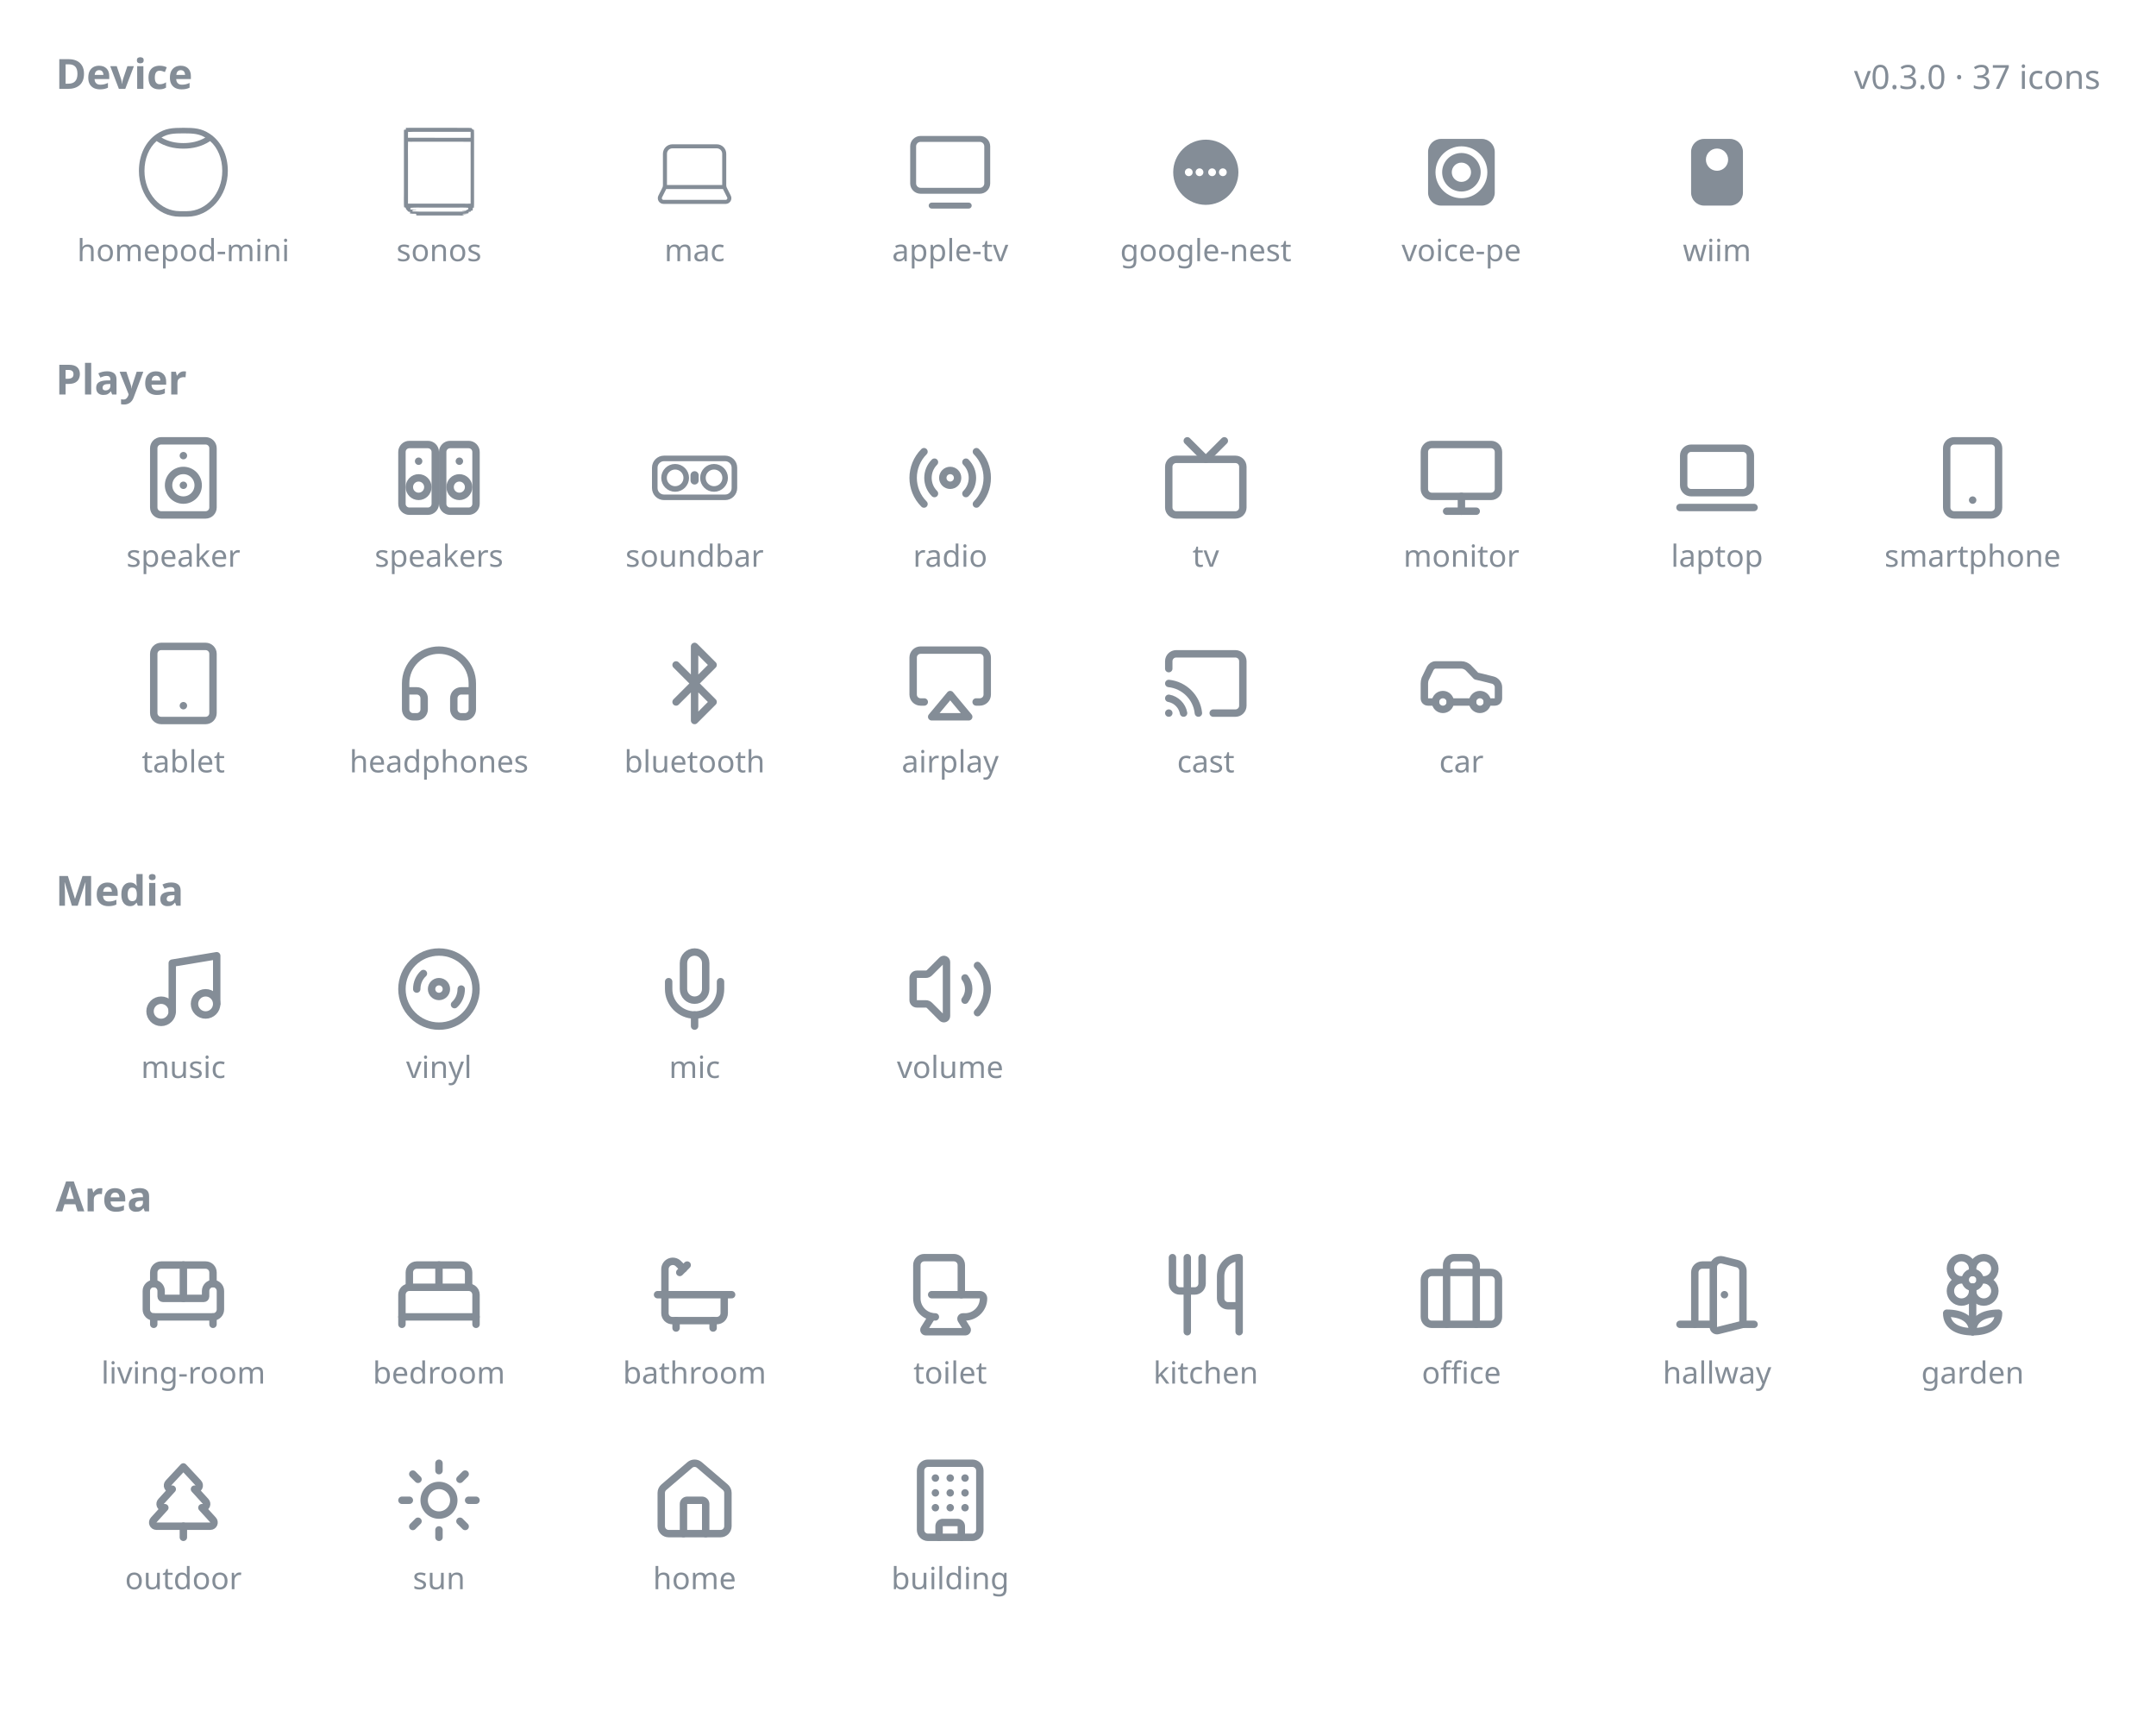
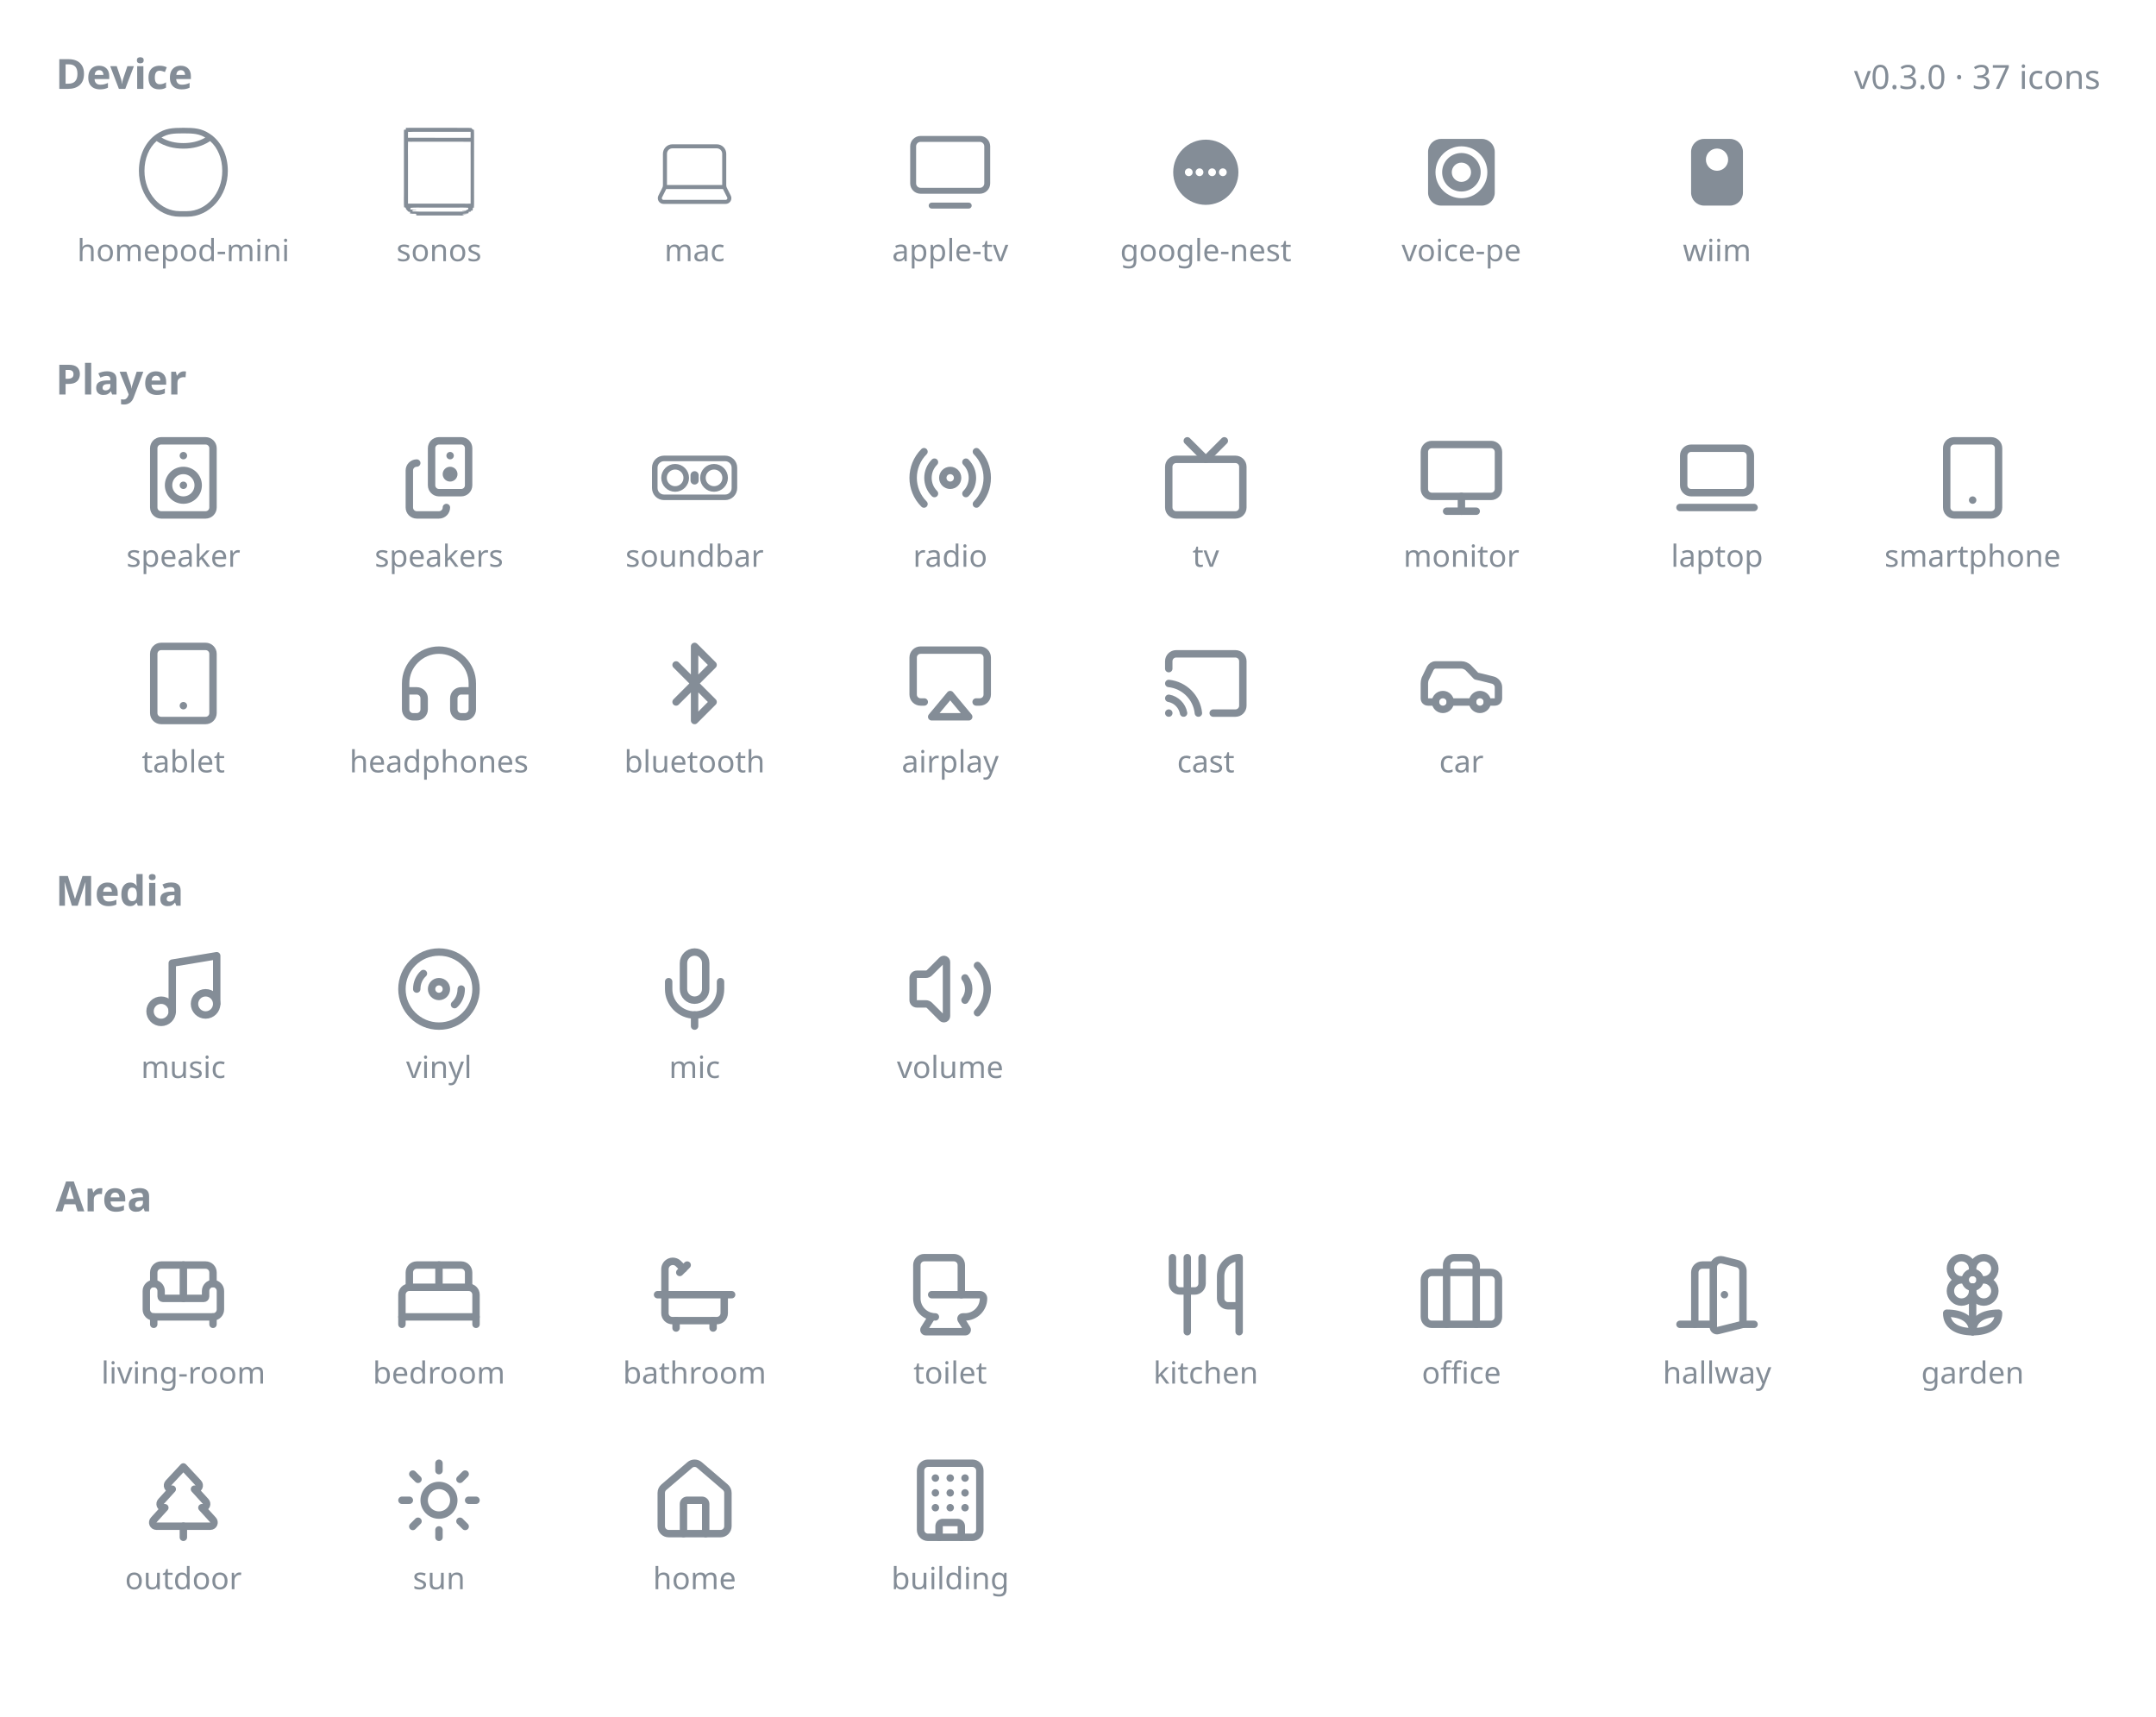
<svg xmlns="http://www.w3.org/2000/svg" width="776" height="618" viewBox="0 0 776 618" font-family="system-ui, sans-serif">
  <style>
  text { fill: #848d97; }
  .h { font-size: 15px; font-weight: 600; }
  .l { font-size: 11px; text-anchor: middle; }
  .v { font-size: 12px; text-anchor: end; }
</style>
  <g color="#848d97">
    <text class="v" x="756" y="32">v0.3.0 · 37 icons</text>
    <text class="h" x="20" y="32">Device</text>
    <svg x="50" y="46" width="32" height="32" viewBox="0 0 24 24" fill="none">
      <g transform="scale(0.75)">
        <path fill-rule="evenodd" clip-rule="evenodd" fill="currentColor" d="M16 0C11.961 0 9.498 0.189 6.497 2.165C2.325 4.91 0 9.921 0 15.516C0 24.499 6.451 32 14.662 32H17.338C25.549 32 32 24.499 32 15.516C32 9.93 29.683 4.926 25.523 2.178C22.518 0.192 20.039 0 16 0ZM8.111 3.513C10.366 2.172 12.316 2 16 2C19.68 2 21.642 2.174 23.898 3.518C21.483 4.932 18.814 5.5 16 5.5C13.183 5.5 10.526 4.932 8.111 3.513ZM6.364 4.779C3.611 7.215 2 11.074 2 15.516C2 23.637 7.783 30 14.662 30H17.338C24.217 30 30 23.637 30 15.516C30 11.079 28.392 7.222 25.644 4.786L25.546 4.85C22.594 6.773 19.329 7.5 16 7.5C12.662 7.5 9.408 6.77 6.453 4.837L6.364 4.779Z" />
      </g>
    </svg>
    <text class="l" x="66" y="94">homepod-mini</text>
    <svg x="142" y="46" width="32" height="32" viewBox="0 0 24 24" fill="none">
      <g transform="translate(2.526316 0) scale(0.631579)">
        <path fill="currentColor" d="M0.86 0.037C1.982 -0.027 3.438 0.012 4.578 0.012L11.186 0.013L21.775 0.013C23.633 0.013 25.547 -0.013 27.4 0.018C27.781 0.054 28.746 0.045 29.02 0.169C29.033 0.387 29 0.33 29.117 0.5L29.207 0.544L29.34 0.457L29.376 0.528C29.426 0.708 29.389 0.683 29.517 0.783C29.633 0.794 29.839 0.814 29.947 0.846C29.941 1.437 29.991 1.957 29.995 2.538L29.998 6.97L29.997 26.601L30 31.491C30 31.833 29.991 33.918 29.915 34.163L29.882 34.169C29.719 34.196 29.661 34.183 29.497 34.158C29.434 34.467 29.416 34.891 29.386 35.217L29.395 35.316C29.153 35.462 28.845 35.354 28.618 35.508C28.535 35.616 28.537 35.732 28.522 35.865L28.416 35.933L28.367 35.906C28.178 35.909 27.752 35.882 27.646 35.982L27.656 36.049C27.687 36.158 27.701 36.184 27.655 36.285C27.643 36.347 27.626 36.423 27.623 36.484C27.431 36.66 26.801 36.592 26.508 36.705C26.23 36.716 25.221 36.72 25.046 36.848L25.076 36.903C25.3 36.966 25.246 36.837 25.496 36.935C25.929 36.729 26.082 37.152 26.623 36.934L26.66 37.081C26.386 37.077 26.085 37.066 25.814 37.082C25.596 37.126 25.214 37.078 25.045 37.215C25.215 37.305 25.479 37.286 25.671 37.282L25.768 37.355C25.591 37.426 25.497 37.372 25.403 37.458C25.275 37.471 25.061 37.498 24.941 37.5C24.587 37.464 24.015 37.483 23.636 37.484L21.473 37.486L11.042 37.485C9.308 37.485 7.56 37.499 5.827 37.483C5.716 37.481 5.421 37.441 5.332 37.376C5.058 37.174 5.337 37.063 5.271 36.795C5.136 36.718 4.697 36.749 4.502 36.749C4.223 36.74 3.944 36.735 3.665 36.735C3.539 36.677 2.818 36.655 2.594 36.635C2.667 36.441 2.703 36.048 2.554 35.892L2.19 35.92L2.154 35.915L2.1 35.842C2.005 35.818 1.975 35.823 1.875 35.825C1.659 35.618 1.829 35.621 1.665 35.434C1.55 35.411 1.472 35.43 1.356 35.446L1.307 35.388C1.354 35.195 1.342 35.209 1.252 35.057C0.541 34.783 1.256 34.277 0.293 33.97C0.2 34.002 0.236 33.975 0.181 34.053C-0.007 33.894 0.118 33.283 0.023 32.978C-0.027 31.346 0.019 29.483 0.019 27.838L0.019 17.733L0.018 6.9C0.018 5.014 0.013 3.123 0.025 1.237C0.026 1.099 0.034 0.967 0.112 0.85C0.215 0.773 0.655 0.801 0.828 0.798C0.859 0.524 0.859 0.311 0.86 0.037ZM1.758 32.411L19.315 32.419L25.442 32.419C26.336 32.419 27.655 32.457 28.525 32.413L28.532 14.074C28.532 11.417 28.486 8.605 28.541 5.962L9.382 5.952L4.161 5.954C3.649 5.955 2.169 5.993 1.769 5.93C1.693 8.486 1.757 11.279 1.758 13.859L1.758 32.411ZM1.757 4.261L19.353 4.268L25.412 4.268C26.329 4.268 27.639 4.304 28.525 4.261C28.531 3.419 28.532 2.576 28.528 1.734C26.504 1.764 24.365 1.724 22.326 1.724L8.741 1.724L3.868 1.727C3.31 1.73 2.287 1.818 1.786 1.714C1.722 2.436 1.759 3.503 1.757 4.261ZM4.442 35.752C4.853 35.776 5.279 35.809 5.689 35.791C6.021 35.846 7.274 35.827 7.666 35.827L11.33 35.826C15.599 35.827 19.873 35.833 24.143 35.82C24.41 35.82 25.699 35.807 25.9 35.738L25.918 35.687C25.66 35.478 25.313 35.727 25.038 35.535L25.017 35.394C25.403 35.494 25.496 35.424 25.756 35.467C26.988 35.54 26.28 35.221 27.208 34.956C27.406 34.923 27.386 34.958 27.496 34.842C27.542 34.662 27.474 34.442 27.488 34.189C26.031 34.046 24.344 34.101 22.86 34.101L15.649 34.103L8.019 34.102C6.3 34.101 4.556 34.045 2.852 34.204C2.823 34.407 2.79 34.682 2.751 34.878C3.348 34.945 3.944 35.022 4.541 35.095C4.741 35.12 5.154 35.046 5.276 35.176L5.232 35.24C5.074 35.267 4.621 35.244 4.444 35.239C4.248 35.247 3.761 35.229 3.633 35.364L3.673 35.632C3.798 35.828 4.204 35.758 4.442 35.752Z" />
      </g>
    </svg>
    <text class="l" x="158" y="94">sonos</text>
    <svg x="234" y="46" width="32" height="32" viewBox="0 0 24 24" fill="none" stroke="currentColor" stroke-width="2" stroke-linecap="round" stroke-linejoin="round">
      <g transform="scale(0.545455)">
        <path d="M36.766 29.309H7.234M33 9.167C33.972 9.167 34.905 9.553 35.593 10.241C36.28 10.928 36.667 11.861 36.667 12.833V28.464C36.666 29.035 36.8 29.598 37.055 30.109L39.013 34.008C39.155 34.289 39.222 34.601 39.208 34.915C39.194 35.228 39.099 35.533 38.934 35.8C38.768 36.067 38.537 36.287 38.262 36.439C37.987 36.59 37.677 36.669 37.363 36.667H6.637C6.323 36.669 6.013 36.59 5.738 36.439C5.463 36.287 5.232 36.067 5.066 35.8C4.901 35.533 4.806 35.228 4.792 34.915C4.778 34.601 4.845 34.289 4.987 34.008L6.945 30.109C7.2 29.598 7.334 29.035 7.333 28.464V12.833C7.333 11.861 7.72 10.928 8.407 10.241C9.095 9.553 10.027 9.167 11 9.167H33Z" />
      </g>
    </svg>
    <text class="l" x="250" y="94">mac</text>
    <svg x="326" y="46" width="32" height="32" viewBox="0 0 24 24" fill="none" stroke="currentColor" stroke-width="2" stroke-linecap="round" stroke-linejoin="round">
      <g transform="scale(0.8)">
        <path d="M8.75 26.25H21.25M5 3.75H25C26.381 3.75 27.5 4.869 27.5 6.25V18.75C27.5 20.131 26.381 21.25 25 21.25H5C3.619 21.25 2.5 20.131 2.5 18.75V6.25C2.5 4.869 3.619 3.75 5 3.75Z" />
      </g>
    </svg>
    <text class="l" x="342" y="94">apple-tv</text>
    <svg x="418" y="46" width="32" height="32" viewBox="0 0 24 24">
      <path fill="currentColor" fill-rule="evenodd" d="M12 3.2a8.8 8.8 0 1 1 0 17.6 8.8 8.8 0 0 1 0-17.6Zm-4.6 7.75a1.05 1.05 0 1 0 0 2.1 1.05 1.05 0 0 0 0-2.1Zm2.9 0a1.05 1.05 0 1 0 0 2.1 1.05 1.05 0 0 0 0-2.1Zm3.4 0a1.05 1.05 0 1 0 0 2.1 1.05 1.05 0 0 0 0-2.1Zm2.9 0a1.05 1.05 0 1 0 0 2.1 1.05 1.05 0 0 0 0-2.1Z" />
    </svg>
    <text class="l" x="434" y="94">google-nest</text>
    <svg x="510" y="46" width="32" height="32" viewBox="0 0 24 24">
      <path fill="currentColor" fill-rule="evenodd" d="M6.5 3h11a3.5 3.5 0 0 1 3.5 3.5v11a3.5 3.5 0 0 1-3.5 3.5h-11A3.5 3.5 0 0 1 3 17.5v-11A3.5 3.5 0 0 1 6.5 3Zm5.5 2a7 7 0 1 0 0 14 7 7 0 0 0 0-14Zm0 1.8a5.2 5.2 0 1 0 0 10.4 5.2 5.2 0 0 0 0-10.4Zm0 2.6a2.6 2.6 0 1 0 0 5.2 2.6 2.6 0 0 0 0-5.2Z" />
    </svg>
    <text class="l" x="526" y="94">voice-pe</text>
    <svg x="602" y="46" width="32" height="32" viewBox="0 0 24 24">
      <path fill="currentColor" fill-rule="evenodd" d="M8.5 3h7a3.5 3.5 0 0 1 3.5 3.5v11a3.5 3.5 0 0 1-3.5 3.5h-7A3.5 3.5 0 0 1 5 17.5v-11A3.5 3.5 0 0 1 8.5 3Zm3.5 2.6a3 3 0 1 0 0 6 3 3 0 0 0 0-6Z" />
    </svg>
    <text class="l" x="618" y="94">wiim</text>
    <text class="h" x="20" y="142">Player</text>
    <svg x="50" y="156" width="32" height="32" viewBox="0 0 24 24" fill="none" stroke="currentColor" stroke-width="2" stroke-linecap="round" stroke-linejoin="round">
      <rect width="16" height="20" x="4" y="2" rx="2" />
      <path d="M12 6h.01" />
      <circle cx="12" cy="14" r="4" />
      <path d="M12 14h.01" />
    </svg>
    <text class="l" x="66" y="204">speaker</text>
    <svg x="142" y="156" width="32" height="32" viewBox="0 0 24 24" fill="none" stroke="currentColor" stroke-width="2" stroke-linecap="round" stroke-linejoin="round">
-       <rect width="9" height="18" x="2" y="3" rx="2" />
-       <rect width="9" height="18" x="13" y="3" rx="2" />
-       <path d="M6.5 7.5h.01" />
-       <path d="M17.5 7.5h.01" />
-       <circle cx="6.5" cy="14.5" r="2.5" />
-       <circle cx="17.5" cy="14.5" r="2.5" />
+       <rect x="10" y="2" width="10" height="14" rx="2" />
+       <path d="m6 8c-1.104 0-2 .896-2 2v10c0 1.104.896 2 2 2h6c1.104 0 2-.896 2-2" />
+       <circle cx="15" cy="11" r="1" />
+       <path d="m15 6h.01" />
    </svg>
    <text class="l" x="158" y="204">speakers</text>
    <svg x="234" y="156" width="32" height="32" viewBox="0 0 24 24" fill="none" stroke="currentColor" stroke-width="1.5" stroke-linecap="round" stroke-linejoin="round">
      <rect x="1.25" y="6.75" width="21.5" height="10.5" rx="2.5" />
      <circle cx="6.75" cy="12" r="3" />
      <circle cx="17.25" cy="12" r="3" />
      <rect x="10.9" y="10.2" width="2.2" height="3.6" rx="1.1" fill="currentColor" stroke="none" />
    </svg>
    <text class="l" x="250" y="204">soundbar</text>
    <svg x="326" y="156" width="32" height="32" viewBox="0 0 24 24" fill="none" stroke="currentColor" stroke-width="2" stroke-linecap="round" stroke-linejoin="round">
      <path d="M16.247 7.761a6 6 0 0 1 0 8.478" />
      <path d="M19.075 4.933a10 10 0 0 1 0 14.134" />
      <path d="M4.925 19.067a10 10 0 0 1 0-14.134" />
      <path d="M7.753 16.239a6 6 0 0 1 0-8.478" />
      <circle cx="12" cy="12" r="2" />
    </svg>
    <text class="l" x="342" y="204">radio</text>
    <svg x="418" y="156" width="32" height="32" viewBox="0 0 24 24" fill="none" stroke="currentColor" stroke-width="2" stroke-linecap="round" stroke-linejoin="round">
      <path d="m17 2-5 5-5-5" />
      <rect width="20" height="15" x="2" y="7" rx="2" />
    </svg>
    <text class="l" x="434" y="204">tv</text>
    <svg x="510" y="156" width="32" height="32" viewBox="0 0 24 24" fill="none" stroke="currentColor" stroke-width="2" stroke-linecap="round" stroke-linejoin="round">
      <rect width="20" height="14" x="2" y="3" rx="2" />
      <line x1="8" x2="16" y1="21" y2="21" />
      <line x1="12" x2="12" y1="17" y2="21" />
    </svg>
    <text class="l" x="526" y="204">monitor</text>
    <svg x="602" y="156" width="32" height="32" viewBox="0 0 24 24" fill="none" stroke="currentColor" stroke-width="2" stroke-linecap="round" stroke-linejoin="round">
      <rect width="18" height="12" x="3" y="4" rx="2" ry="2" />
      <line x1="2" x2="22" y1="20" y2="20" />
    </svg>
    <text class="l" x="618" y="204">laptop</text>
    <svg x="694" y="156" width="32" height="32" viewBox="0 0 24 24" fill="none" stroke="currentColor" stroke-width="2" stroke-linecap="round" stroke-linejoin="round">
      <rect width="14" height="20" x="5" y="2" rx="2" ry="2" />
      <path d="M12 18h.01" />
    </svg>
    <text class="l" x="710" y="204">smartphone</text>
    <svg x="50" y="230" width="32" height="32" viewBox="0 0 24 24" fill="none" stroke="currentColor" stroke-width="2" stroke-linecap="round" stroke-linejoin="round">
      <rect width="16" height="20" x="4" y="2" rx="2" ry="2" />
      <line x1="12" x2="12.01" y1="18" y2="18" />
    </svg>
    <text class="l" x="66" y="278">tablet</text>
    <svg x="142" y="230" width="32" height="32" viewBox="0 0 24 24" fill="none" stroke="currentColor" stroke-width="2" stroke-linecap="round" stroke-linejoin="round">
      <path d="M3 14h3a2 2 0 0 1 2 2v3a2 2 0 0 1-2 2H5a2 2 0 0 1-2-2v-7a9 9 0 0 1 18 0v7a2 2 0 0 1-2 2h-1a2 2 0 0 1-2-2v-3a2 2 0 0 1 2-2h3" />
    </svg>
    <text class="l" x="158" y="278">headphones</text>
    <svg x="234" y="230" width="32" height="32" viewBox="0 0 24 24" fill="none" stroke="currentColor" stroke-width="2" stroke-linecap="round" stroke-linejoin="round">
      <path d="m7 7 10 10-5 5V2l5 5L7 17" />
    </svg>
    <text class="l" x="250" y="278">bluetooth</text>
    <svg x="326" y="230" width="32" height="32" viewBox="0 0 24 24" fill="none" stroke="currentColor" stroke-width="2" stroke-linecap="round" stroke-linejoin="round">
      <path d="M5 17H4a2 2 0 0 1-2-2V5a2 2 0 0 1 2-2h16a2 2 0 0 1 2 2v10a2 2 0 0 1-2 2h-1" />
      <path d="m12 15 5 6H7Z" />
    </svg>
    <text class="l" x="342" y="278">airplay</text>
    <svg x="418" y="230" width="32" height="32" viewBox="0 0 24 24" fill="none" stroke="currentColor" stroke-width="2" stroke-linecap="round" stroke-linejoin="round">
      <path d="M2 8V6a2 2 0 0 1 2-2h16a2 2 0 0 1 2 2v12a2 2 0 0 1-2 2h-6" />
      <path d="M2 12a9 9 0 0 1 8 8" />
      <path d="M2 16a5 5 0 0 1 4 4" />
      <line x1="2" x2="2.01" y1="20" y2="20" />
    </svg>
    <text class="l" x="434" y="278">cast</text>
    <svg x="510" y="230" width="32" height="32" viewBox="0 0 24 24" fill="none" stroke="currentColor" stroke-width="2" stroke-linecap="round" stroke-linejoin="round">
      <path d="M19 17h2c.6 0 1-.4 1-1v-3c0-.9-.7-1.7-1.5-1.9C18.7 10.6 16 10 16 10s-1.3-1.4-2.2-2.3c-.5-.4-1.1-.7-1.8-.7H5c-.6 0-1.1.4-1.4.9l-1.4 2.9A3.7 3.7 0 0 0 2 12v4c0 .6.4 1 1 1h2" />
      <circle cx="7" cy="17" r="2" />
      <path d="M9 17h6" />
      <circle cx="17" cy="17" r="2" />
    </svg>
    <text class="l" x="526" y="278">car</text>
    <text class="h" x="20" y="326">Media</text>
    <svg x="50" y="340" width="32" height="32" viewBox="0 0 24 24" fill="none" stroke="currentColor" stroke-width="2" stroke-linecap="round" stroke-linejoin="round">
      <path d="M9 18V5l12-2v13" />
      <circle cx="6" cy="18" r="3" />
      <circle cx="18" cy="16" r="3" />
    </svg>
    <text class="l" x="66" y="388">music</text>
    <svg x="142" y="340" width="32" height="32" viewBox="0 0 24 24" fill="none" stroke="currentColor" stroke-width="2" stroke-linecap="round" stroke-linejoin="round">
      <circle cx="12" cy="12" r="10" />
      <path d="M6 12c0-1.7.7-3.2 1.8-4.2" />
      <circle cx="12" cy="12" r="2" />
      <path d="M18 12c0 1.7-.7 3.2-1.8 4.2" />
    </svg>
    <text class="l" x="158" y="388">vinyl</text>
    <svg x="234" y="340" width="32" height="32" viewBox="0 0 24 24" fill="none" stroke="currentColor" stroke-width="2" stroke-linecap="round" stroke-linejoin="round">
      <path d="M12 19v3" />
      <path d="M19 10v2a7 7 0 0 1-14 0v-2" />
      <rect x="9" y="2" width="6" height="13" rx="3" />
    </svg>
    <text class="l" x="250" y="388">mic</text>
    <svg x="326" y="340" width="32" height="32" viewBox="0 0 24 24" fill="none" stroke="currentColor" stroke-width="2" stroke-linecap="round" stroke-linejoin="round">
      <path d="M11 4.702a.705.705 0 0 0-1.203-.498L6.413 7.587A1.4 1.4 0 0 1 5.416 8H3a1 1 0 0 0-1 1v6a1 1 0 0 0 1 1h2.416a1.4 1.4 0 0 1 .997.413l3.383 3.384A.705.705 0 0 0 11 19.298z" />
      <path d="M16 9a5 5 0 0 1 0 6" />
      <path d="M19.364 18.364a9 9 0 0 0 0-12.728" />
    </svg>
    <text class="l" x="342" y="388">volume</text>
    <text class="h" x="20" y="436">Area</text>
    <svg x="50" y="450" width="32" height="32" viewBox="0 0 24 24" fill="none" stroke="currentColor" stroke-width="2" stroke-linecap="round" stroke-linejoin="round">
      <path d="M20 9V6a2 2 0 0 0-2-2H6a2 2 0 0 0-2 2v3" />
      <path d="M2 16a2 2 0 0 0 2 2h16a2 2 0 0 0 2-2v-5a2 2 0 0 0-4 0v1.5a.5.5 0 0 1-.5.5h-11a.5.5 0 0 1-.5-.5V11a2 2 0 0 0-4 0z" />
      <path d="M4 18v2" />
      <path d="M20 18v2" />
      <path d="M12 4v9" />
    </svg>
    <text class="l" x="66" y="498">living-room</text>
    <svg x="142" y="450" width="32" height="32" viewBox="0 0 24 24" fill="none" stroke="currentColor" stroke-width="2" stroke-linecap="round" stroke-linejoin="round">
      <path d="M2 20v-8a2 2 0 0 1 2-2h16a2 2 0 0 1 2 2v8" />
      <path d="M4 10V6a2 2 0 0 1 2-2h12a2 2 0 0 1 2 2v4" />
      <path d="M12 4v6" />
      <path d="M2 18h20" />
    </svg>
    <text class="l" x="158" y="498">bedroom</text>
    <svg x="234" y="450" width="32" height="32" viewBox="0 0 24 24" fill="none" stroke="currentColor" stroke-width="2" stroke-linecap="round" stroke-linejoin="round">
      <path d="M10 4 8 6" />
      <path d="M17 19v2" />
      <path d="M2 12h20" />
      <path d="M7 19v2" />
      <path d="M9 5 7.621 3.621A2.121 2.121 0 0 0 4 5v12a2 2 0 0 0 2 2h12a2 2 0 0 0 2-2v-5" />
    </svg>
    <text class="l" x="250" y="498">bathroom</text>
    <svg x="326" y="450" width="32" height="32" viewBox="0 0 24 24" fill="none" stroke="currentColor" stroke-width="2" stroke-linecap="round" stroke-linejoin="round">
      <path d="M7 12h13a1 1 0 0 1 1 1 5 5 0 0 1-5 5h-.598a.5.5 0 0 0-.424.765l1.544 2.47a.5.5 0 0 1-.424.765H5.402a.5.5 0 0 1-.424-.765L7 18" />
      <path d="M8 18a5 5 0 0 1-5-5V4a2 2 0 0 1 2-2h8a2 2 0 0 1 2 2v8" />
    </svg>
    <text class="l" x="342" y="498">toilet</text>
    <svg x="418" y="450" width="32" height="32" viewBox="0 0 24 24" fill="none" stroke="currentColor" stroke-width="2" stroke-linecap="round" stroke-linejoin="round">
      <path d="M3 2v7c0 1.1.9 2 2 2h4a2 2 0 0 0 2-2V2" />
      <path d="M7 2v20" />
      <path d="M21 15V2a5 5 0 0 0-5 5v6c0 1.1.9 2 2 2h3Zm0 0v7" />
    </svg>
    <text class="l" x="434" y="498">kitchen</text>
    <svg x="510" y="450" width="32" height="32" viewBox="0 0 24 24" fill="none" stroke="currentColor" stroke-width="2" stroke-linecap="round" stroke-linejoin="round">
      <path d="M16 20V4a2 2 0 0 0-2-2h-4a2 2 0 0 0-2 2v16" />
      <rect width="20" height="14" x="2" y="6" rx="2" />
    </svg>
    <text class="l" x="526" y="498">office</text>
    <svg x="602" y="450" width="32" height="32" viewBox="0 0 24 24" fill="none" stroke="currentColor" stroke-width="2" stroke-linecap="round" stroke-linejoin="round">
      <path d="M11 20H2" />
      <path d="M11 4.562v16.157a1 1 0 0 0 1.242.97L19 20V5.562a2 2 0 0 0-1.515-1.94l-4-1A2 2 0 0 0 11 4.561z" />
      <path d="M11 4H8a2 2 0 0 0-2 2v14" />
      <path d="M14 12h.01" />
      <path d="M22 20h-3" />
    </svg>
    <text class="l" x="618" y="498">hallway</text>
    <svg x="694" y="450" width="32" height="32" viewBox="0 0 24 24" fill="none" stroke="currentColor" stroke-width="2" stroke-linecap="round" stroke-linejoin="round">
      <path d="M12 5a3 3 0 1 1 3 3m-3-3a3 3 0 1 0-3 3m3-3v1M9 8a3 3 0 1 0 3 3M9 8h1m5 0a3 3 0 1 1-3 3m3-3h-1m-2 3v-1" />
      <circle cx="12" cy="8" r="2" />
      <path d="M12 10v12" />
      <path d="M12 22c4.2 0 7-1.667 7-5-4.2 0-7 1.667-7 5Z" />
      <path d="M12 22c-4.2 0-7-1.667-7-5 4.2 0 7 1.667 7 5Z" />
    </svg>
    <text class="l" x="710" y="498">garden</text>
    <svg x="50" y="524" width="32" height="32" viewBox="0 0 24 24" fill="none" stroke="currentColor" stroke-width="2" stroke-linecap="round" stroke-linejoin="round">
      <path d="m17 14 3 3.3a1 1 0 0 1-.7 1.7H4.7a1 1 0 0 1-.7-1.7L7 14h-.3a1 1 0 0 1-.7-1.7L9 9h-.2A1 1 0 0 1 8 7.3L12 3l4 4.3a1 1 0 0 1-.8 1.7H15l3 3.3a1 1 0 0 1-.7 1.7H17Z" />
      <path d="M12 22v-3" />
    </svg>
    <text class="l" x="66" y="572">outdoor</text>
    <svg x="142" y="524" width="32" height="32" viewBox="0 0 24 24" fill="none" stroke="currentColor" stroke-width="2" stroke-linecap="round" stroke-linejoin="round">
      <circle cx="12" cy="12" r="4" />
      <path d="M12 2v2" />
      <path d="M12 20v2" />
      <path d="m4.93 4.93 1.41 1.41" />
      <path d="m17.66 17.66 1.41 1.41" />
      <path d="M2 12h2" />
      <path d="M20 12h2" />
      <path d="m6.34 17.66-1.41 1.41" />
      <path d="m19.07 4.93-1.41 1.41" />
    </svg>
    <text class="l" x="158" y="572">sun</text>
    <svg x="234" y="524" width="32" height="32" viewBox="0 0 24 24" fill="none" stroke="currentColor" stroke-width="2" stroke-linecap="round" stroke-linejoin="round">
      <path d="M15 21v-8a1 1 0 0 0-1-1h-4a1 1 0 0 0-1 1v8" />
      <path d="M3 10a2 2 0 0 1 .709-1.528l7-6a2 2 0 0 1 2.582 0l7 6A2 2 0 0 1 21 10v9a2 2 0 0 1-2 2H5a2 2 0 0 1-2-2z" />
    </svg>
    <text class="l" x="250" y="572">home</text>
    <svg x="326" y="524" width="32" height="32" viewBox="0 0 24 24" fill="none" stroke="currentColor" stroke-width="2" stroke-linecap="round" stroke-linejoin="round">
      <path d="M12 10h.01" />
      <path d="M12 14h.01" />
      <path d="M12 6h.01" />
      <path d="M16 10h.01" />
      <path d="M16 14h.01" />
      <path d="M16 6h.01" />
      <path d="M8 10h.01" />
      <path d="M8 14h.01" />
      <path d="M8 6h.01" />
      <path d="M9 22v-3a1 1 0 0 1 1-1h4a1 1 0 0 1 1 1v3" />
      <rect x="4" y="2" width="16" height="20" rx="2" />
    </svg>
    <text class="l" x="342" y="572">building</text>
  </g>
</svg>
